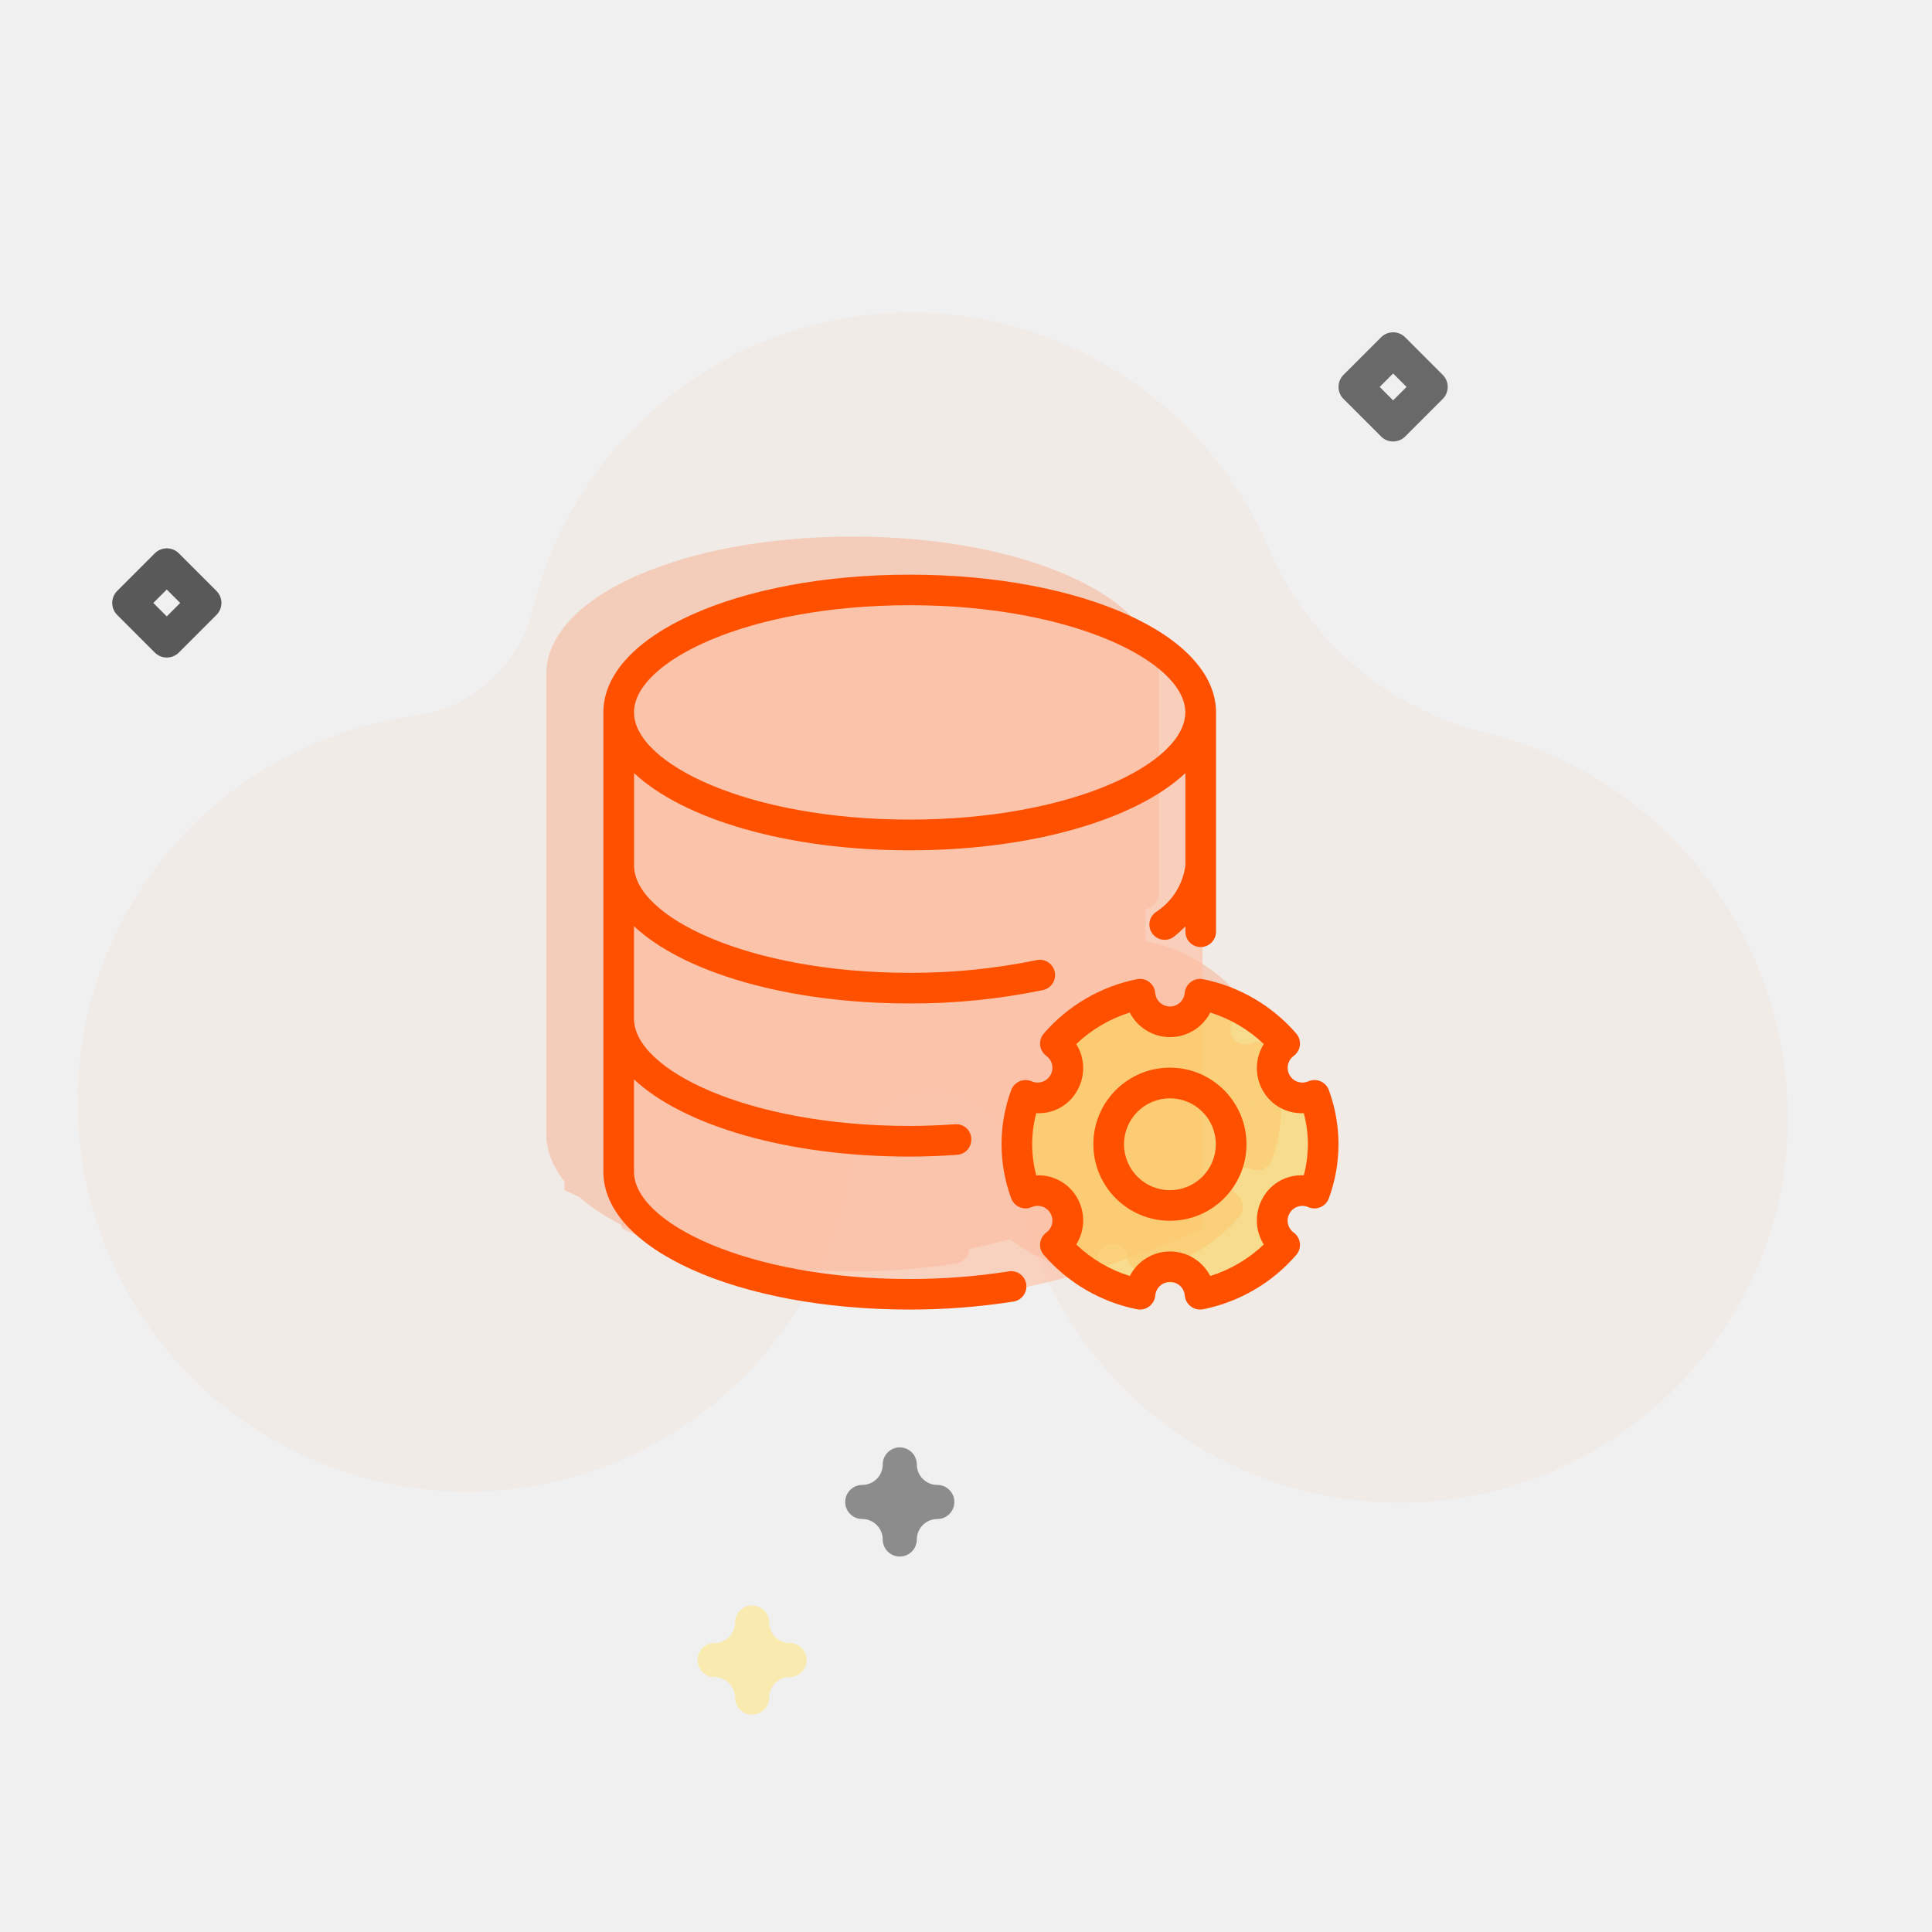
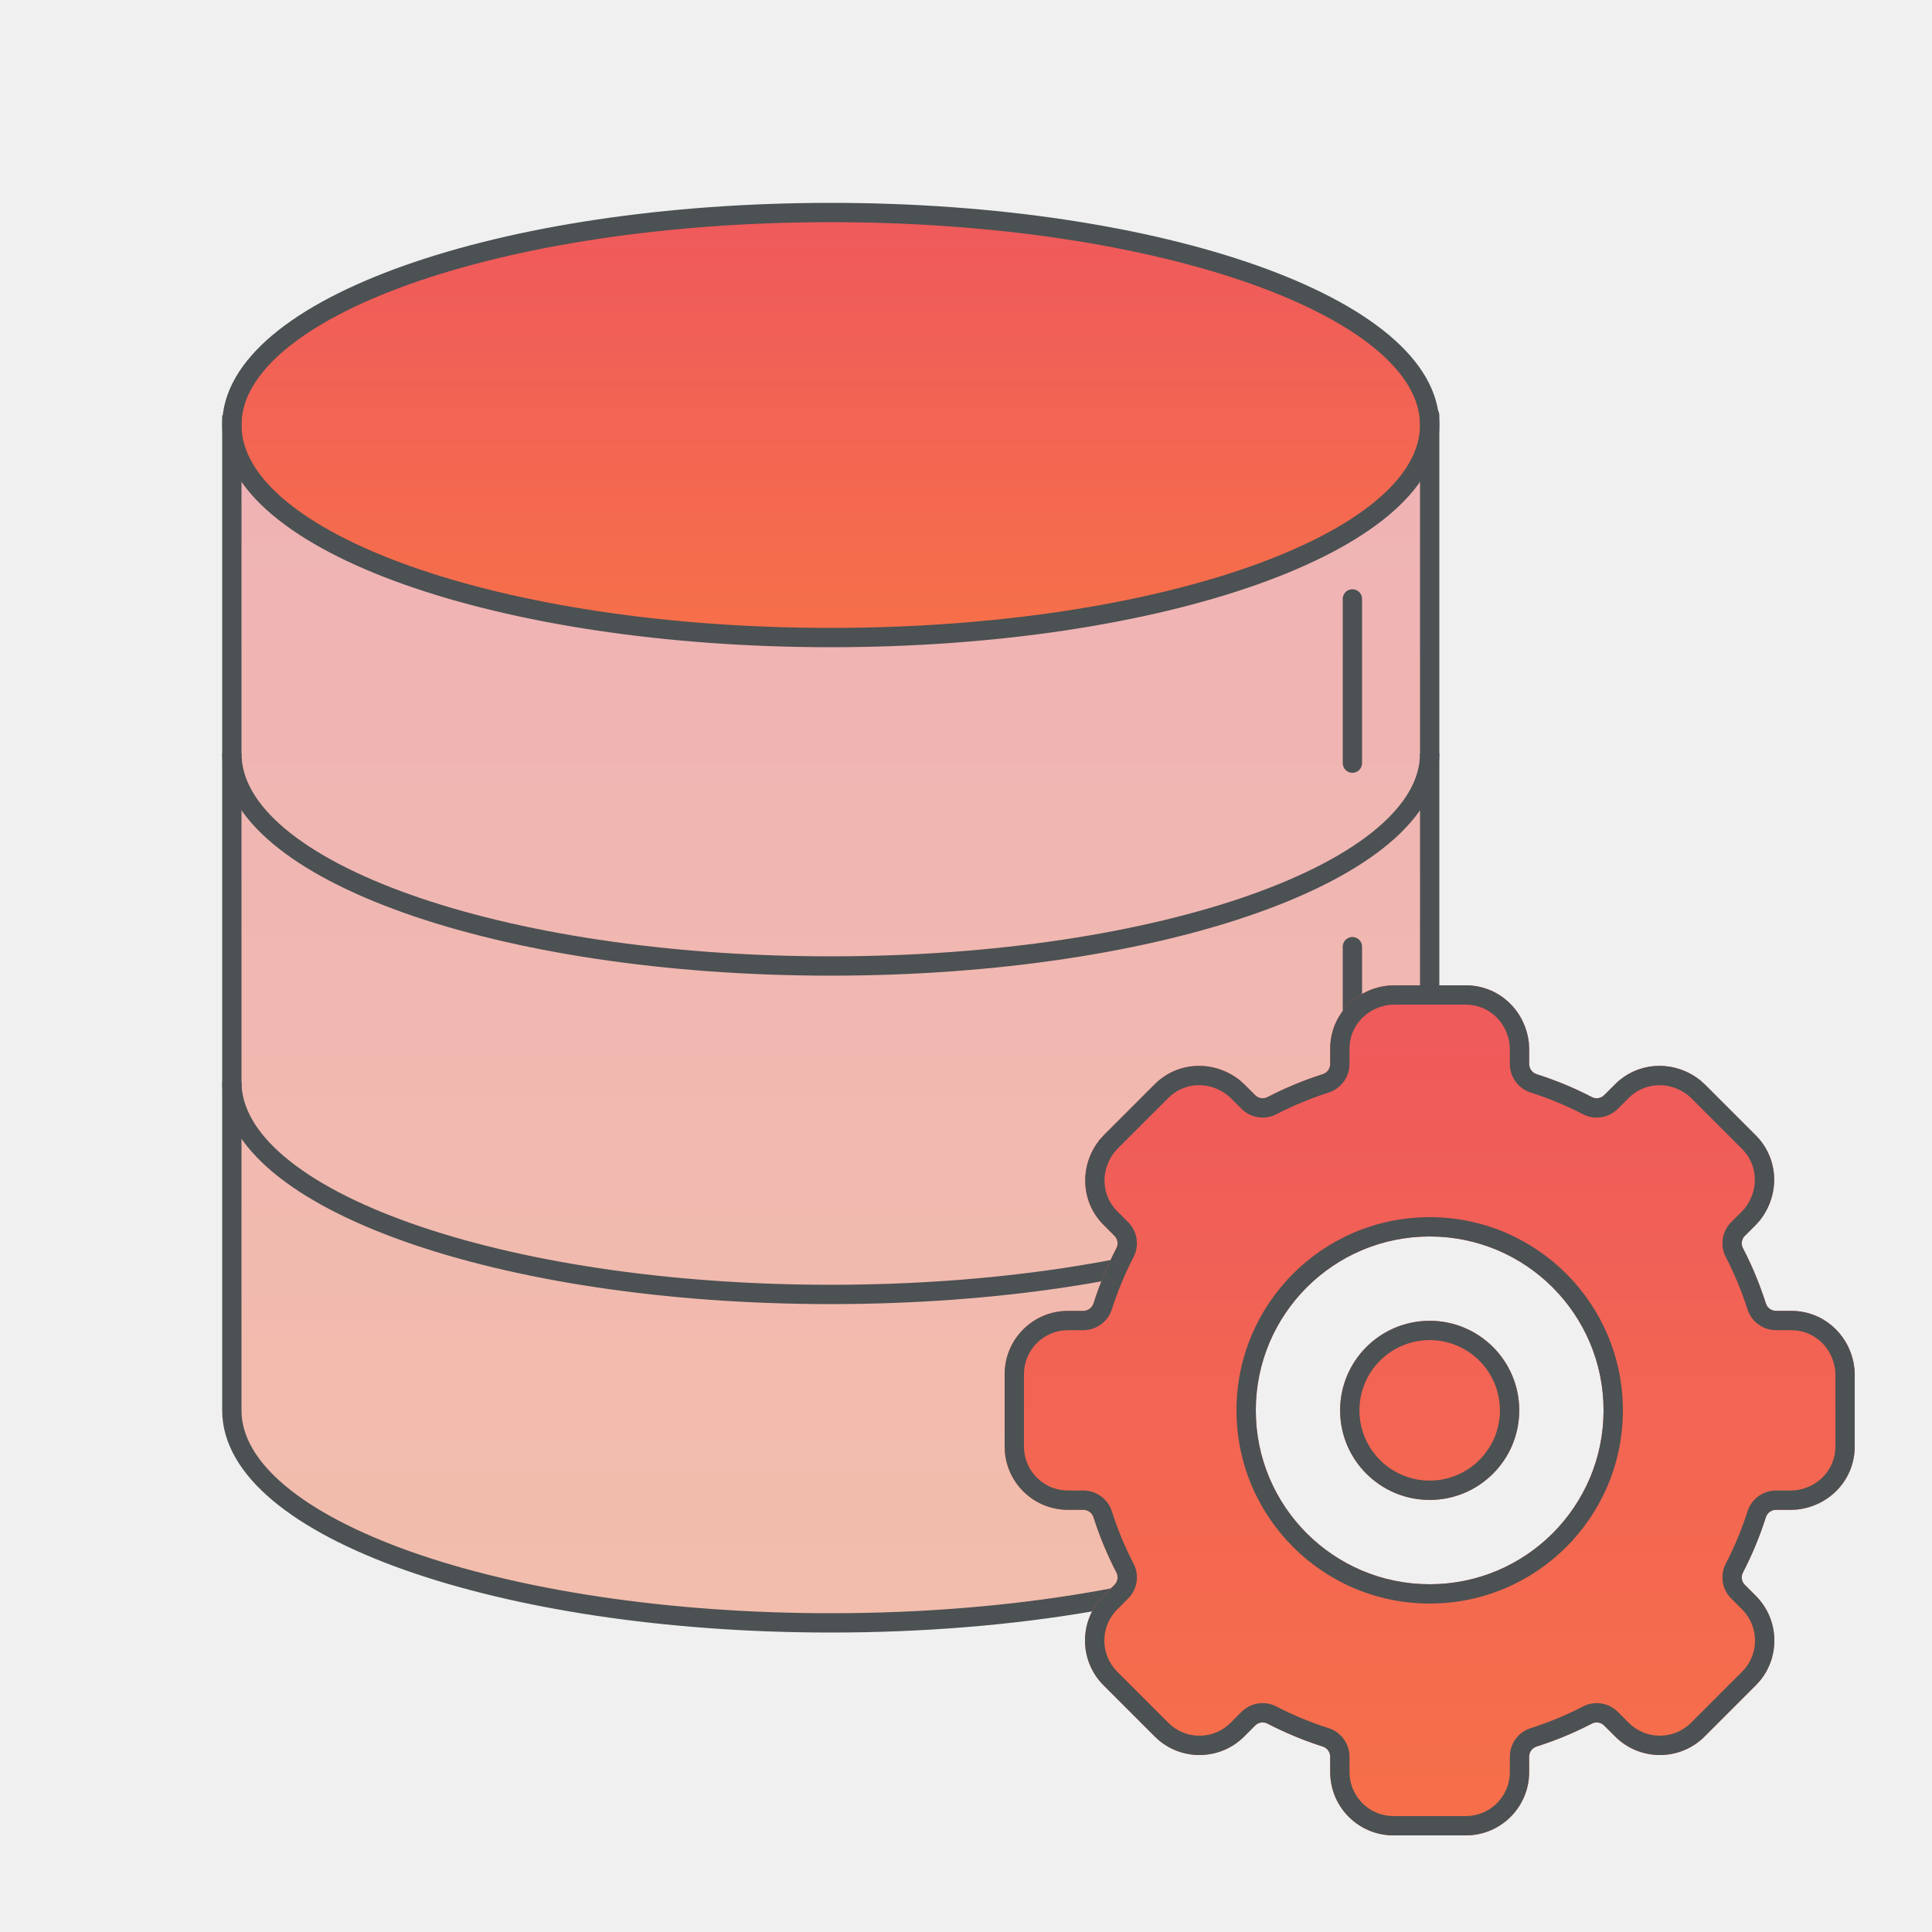
- <svg xmlns="http://www.w3.org/2000/svg" id="jdbc-illustration" class="icon" width="100" height="100" viewBox="0 0 92.578 77.443">
-   <g transform="translate(-4357.824 2535.707)">
-     <path class="path fill primary" d="M79.979,24.705a18.63,18.63,0,0,1-11.05,11.42,6.765,6.765,0,0,0-4.363,6.238q0,.088,0,.182A18.668,18.668,0,0,1,30.875,53.191a15.234,15.234,0,0,0-12.192-6.319q-.213,0-.427,0A19.021,19.021,0,0,1,0,28.455a18.674,18.674,0,0,1,36.209-6.668,3.821,3.821,0,0,0,4.632,2.336l.072-.02A3.811,3.811,0,0,0,43.69,20.13a18.673,18.673,0,1,1,36.286,4.579Z" transform="translate(4436.728 -2458.264) rotate(-167)" fill="#ffbd9f" opacity="0.1" />
-     <path class="path fill tertiary" d="M305.934,39.991a.816.816,0,0,1-.577-.239l-1.8-1.8a.816.816,0,0,1,0-1.154l1.8-1.8a.816.816,0,0,1,1.154,0l1.8,1.8a.816.816,0,0,1,0,1.155l-1.8,1.8a.817.817,0,0,1-.577.238Zm-.644-2.615.644.644.644-.644-.644-.644Z" transform="translate(4118.646 -2562.11)" fill="#696969" />
-     <path class="path fill secondary" d="M368.647,409.675a.816.816,0,0,1-.577-.239l-1.8-1.8a.816.816,0,0,1,0-1.154l1.8-1.8a.816.816,0,0,1,1.154,0l1.8,1.8a.816.816,0,0,1,0,1.155l-1.8,1.8a.817.817,0,0,1-.577.238ZM368,407.06l.644.644.644-.644-.644-.644Z" transform="translate(3997.171 -2921.442)" fill="#595959" />
-     <path class="path fill primary" d="M93.28,450.434a.816.816,0,0,1-.816-.816.984.984,0,0,0-.983-.982.816.816,0,1,1,0-1.633.984.984,0,0,0,.983-.982.816.816,0,1,1,1.633,0,.984.984,0,0,0,.982.982.816.816,0,0,1,0,1.633.984.984,0,0,0-.982.982.816.816,0,0,1-.817.816Z" transform="translate(4300.583 -2911.547)" fill="#ffe783" opacity="0.6" />
-     <path class="path fill tertiary" d="M136.613,404.036a.816.816,0,0,1-.816-.816.984.984,0,0,0-.982-.982.816.816,0,1,1,0-1.633.984.984,0,0,0,.982-.982.816.816,0,0,1,1.633,0,.984.984,0,0,0,.983.982.816.816,0,1,1,0,1.633.984.984,0,0,0-.983.982.816.816,0,0,1-.817.816Z" transform="translate(4264.326 -2872.724)" fill="#494949" opacity="0.6" />
-     <g transform="translate(4384 -2517.567)" opacity="0.2">
-       <path class="path fill primary" d="M0-1.086S-.394-8.521,13.951-8.362,27.844-1.086,27.844-1.086V22.407s-6.931,3.415-13.892,3.415S0,22.407,0,22.407Z" transform="translate(0.87 8.917)" fill="#ff5000" />
-       <ellipse class="path fill primary" cx="6.613" cy="6.613" rx="6.613" ry="6.613" transform="translate(20.535 20.708)" fill="#ff5000" />
-       <g transform="translate(0 0)">
-         <g transform="translate(0 0)">
-           <g>
-             <path class="path fill primary" d="M345,343.465a3.669,3.669,0,1,0,3.669,3.669A3.673,3.673,0,0,0,345,343.465Zm0,5.871a2.2,2.2,0,1,1,2.2-2.2A2.2,2.2,0,0,1,345,349.336Z" transform="translate(-317.852 -319.838)" fill="#ff5000" />
-             <path class="path fill primary" d="M19.405,33.412a30.625,30.625,0,0,1-4.729.362c-7.784,0-13.209-2.708-13.209-5.137V24.208c2.353,2.2,7.316,3.7,13.209,3.7.775,0,1.529-.032,2.272-.084a.732.732,0,0,0,.682-.781.719.719,0,0,0-.782-.684c-.709.048-1.431.081-2.172.081-7.784,0-13.209-2.708-13.209-5.137V16.87c2.353,2.2,7.316,3.7,13.209,3.7a30.907,30.907,0,0,0,6.383-.64.734.734,0,1,0-.3-1.437,29.5,29.5,0,0,1-6.079.609c-7.784,0-13.209-2.708-13.209-5.137V9.532c2.353,2.2,7.316,3.7,13.209,3.7s10.856-1.491,13.209-3.7v4.429a3.14,3.14,0,0,1-1.437,2.245.733.733,0,0,0,.446,1.316.727.727,0,0,0,.445-.151,6.637,6.637,0,0,0,.546-.493v.255a.734.734,0,1,0,1.468,0V6.623c0-3.7-6.447-6.6-14.676-6.6S0,2.92,0,6.623V28.638c0,3.7,6.447,6.6,14.676,6.6a32.067,32.067,0,0,0,4.955-.38.734.734,0,1,0-.226-1.45ZM14.676,1.487c7.784,0,13.209,2.708,13.209,5.137S22.461,11.76,14.676,11.76,1.468,9.052,1.468,6.623,6.892,1.487,14.676,1.487Z" transform="translate(0 -0.019)" fill="#ff5000" />
-             <path class="path fill primary" d="M293.022,286.895a.734.734,0,0,0-.982-.44.707.707,0,0,1-.7-1.221.734.734,0,0,0,.11-1.071,8,8,0,0,0-4.46-2.6.724.724,0,0,0-.58.129.735.735,0,0,0-.3.517.709.709,0,0,1-1.415,0,.74.74,0,0,0-.295-.517.726.726,0,0,0-.58-.129,7.984,7.984,0,0,0-4.46,2.6.734.734,0,0,0,.11,1.071.707.707,0,0,1-.7,1.221.734.734,0,0,0-.982.44,7.5,7.5,0,0,0,0,5.153.734.734,0,0,0,.395.434.724.724,0,0,0,.587.006.707.707,0,0,1,.7,1.221.734.734,0,0,0-.11,1.071,7.976,7.976,0,0,0,4.46,2.6.727.727,0,0,0,.578-.129.735.735,0,0,0,.3-.517.709.709,0,0,1,1.415,0,.736.736,0,0,0,.731.66.837.837,0,0,0,.145-.013,7.967,7.967,0,0,0,4.46-2.6.734.734,0,0,0-.11-1.071.707.707,0,0,1,.7-1.221.734.734,0,0,0,.982-.44,7.5,7.5,0,0,0,0-5.154Zm-1.209,4.07a2.1,2.1,0,0,0-1.961,1.077,2.177,2.177,0,0,0,.045,2.234,6.513,6.513,0,0,1-2.565,1.51,2.168,2.168,0,0,0-3.855,0,6.5,6.5,0,0,1-2.565-1.51,2.174,2.174,0,0,0,.044-2.234,2.12,2.12,0,0,0-1.961-1.077,5.794,5.794,0,0,1,0-2.982,2.106,2.106,0,0,0,1.961-1.077,2.174,2.174,0,0,0-.044-2.234,6.525,6.525,0,0,1,2.564-1.51,2.168,2.168,0,0,0,3.857,0,6.526,6.526,0,0,1,2.564,1.51,2.18,2.18,0,0,0-.044,2.234,2.128,2.128,0,0,0,1.961,1.077,5.8,5.8,0,0,1,0,2.984Z" transform="translate(-258.252 -262.175)" fill="#ff5000" />
-           </g>
-         </g>
-       </g>
-     </g>
-     <g transform="translate(4386.737 -2515.742)">
-       <path class="path fill primary" d="M0-1.086S-.394-8.521,13.951-8.362,27.844-1.086,27.844-1.086V22.407s-6.931,3.415-13.892,3.415S0,22.407,0,22.407Z" transform="translate(0.87 8.917)" fill="#ffbd9f" opacity="0.6" />
-       <ellipse class="path fill primary" cx="6.613" cy="6.613" rx="6.613" ry="6.613" transform="translate(20.535 20.708)" fill="#fdd250" opacity="0.6" />
-       <g transform="translate(0 0)">
-         <g transform="translate(0 0)">
-           <g>
-             <path class="path fill primary" d="M345,343.465a3.669,3.669,0,1,0,3.669,3.669A3.673,3.673,0,0,0,345,343.465Zm0,5.871a2.2,2.2,0,1,1,2.2-2.2A2.2,2.2,0,0,1,345,349.336Z" transform="translate(-317.852 -319.838)" fill="#ff5000" />
-             <path class="path fill primary" d="M19.405,33.412a30.625,30.625,0,0,1-4.729.362c-7.784,0-13.209-2.708-13.209-5.137V24.208c2.353,2.2,7.316,3.7,13.209,3.7.775,0,1.529-.032,2.272-.084a.732.732,0,0,0,.682-.781.719.719,0,0,0-.782-.684c-.709.048-1.431.081-2.172.081-7.784,0-13.209-2.708-13.209-5.137V16.87c2.353,2.2,7.316,3.7,13.209,3.7a30.907,30.907,0,0,0,6.383-.64.734.734,0,1,0-.3-1.437,29.5,29.5,0,0,1-6.079.609c-7.784,0-13.209-2.708-13.209-5.137V9.532c2.353,2.2,7.316,3.7,13.209,3.7s10.856-1.491,13.209-3.7v4.429a3.14,3.14,0,0,1-1.437,2.245.733.733,0,0,0,.446,1.316.727.727,0,0,0,.445-.151,6.637,6.637,0,0,0,.546-.493v.255a.734.734,0,1,0,1.468,0V6.623c0-3.7-6.447-6.6-14.676-6.6S0,2.92,0,6.623V28.638c0,3.7,6.447,6.6,14.676,6.6a32.067,32.067,0,0,0,4.955-.38.734.734,0,1,0-.226-1.45ZM14.676,1.487c7.784,0,13.209,2.708,13.209,5.137S22.461,11.76,14.676,11.76,1.468,9.052,1.468,6.623,6.892,1.487,14.676,1.487Z" transform="translate(0 -0.019)" fill="#ff5000" />
-             <path class="path fill primary" d="M293.022,286.895a.734.734,0,0,0-.982-.44.707.707,0,0,1-.7-1.221.734.734,0,0,0,.11-1.071,8,8,0,0,0-4.46-2.6.724.724,0,0,0-.58.129.735.735,0,0,0-.3.517.709.709,0,0,1-1.415,0,.74.74,0,0,0-.295-.517.726.726,0,0,0-.58-.129,7.984,7.984,0,0,0-4.46,2.6.734.734,0,0,0,.11,1.071.707.707,0,0,1-.7,1.221.734.734,0,0,0-.982.44,7.5,7.5,0,0,0,0,5.153.734.734,0,0,0,.395.434.724.724,0,0,0,.587.006.707.707,0,0,1,.7,1.221.734.734,0,0,0-.11,1.071,7.976,7.976,0,0,0,4.46,2.6.727.727,0,0,0,.578-.129.735.735,0,0,0,.3-.517.709.709,0,0,1,1.415,0,.736.736,0,0,0,.731.66.837.837,0,0,0,.145-.013,7.967,7.967,0,0,0,4.46-2.6.734.734,0,0,0-.11-1.071.707.707,0,0,1,.7-1.221.734.734,0,0,0,.982-.44,7.5,7.5,0,0,0,0-5.154Zm-1.209,4.07a2.1,2.1,0,0,0-1.961,1.077,2.177,2.177,0,0,0,.045,2.234,6.513,6.513,0,0,1-2.565,1.51,2.168,2.168,0,0,0-3.855,0,6.5,6.5,0,0,1-2.565-1.51,2.174,2.174,0,0,0,.044-2.234,2.12,2.12,0,0,0-1.961-1.077,5.794,5.794,0,0,1,0-2.982,2.106,2.106,0,0,0,1.961-1.077,2.174,2.174,0,0,0-.044-2.234,6.525,6.525,0,0,1,2.564-1.51,2.168,2.168,0,0,0,3.857,0,6.526,6.526,0,0,1,2.564,1.51,2.18,2.18,0,0,0-.044,2.234,2.128,2.128,0,0,0,1.961,1.077,5.8,5.8,0,0,1,0,2.984Z" transform="translate(-258.252 -262.175)" fill="#ff5000" />
-           </g>
-         </g>
-       </g>
-     </g>
-   </g>
+ <svg xmlns="http://www.w3.org/2000/svg" id="jdbc-illustration" width="100" height="100" viewBox="0 0 100 100" fill="none">
+   <path d="M12 72.959C12 77.952 25.879 84 43 84C52.963 84 61.829 82.183 67.5 79.757L67 79L66 77.5L64.5 73.315L63.5 68.384L68 62.219L73.334 60.986L74 49.48V24C74 25.233 67.5 32.219 41.5 32.219C15 32.219 12 24 12 24V72.959Z" fill="url(#paint0_linear_1756_115)" fill-opacity="0.4" />
+   <ellipse cx="43" cy="22" rx="31" ry="11" fill="url(#paint1_linear_1756_115)" stroke="#4C5153" />
+   <path d="M12 21.5V73" stroke="#4C5153" />
+   <path d="M74 21.5V60.5" stroke="#4C5153" stroke-linecap="round" />
+   <path d="M70 31V39.5" stroke="#4C5153" stroke-linecap="round" />
+   <path d="M70 49V57.5" stroke="#4C5153" stroke-linecap="round" />
+   <path d="M74 39C74 45.075 60.121 50 43 50C25.879 50 12 45.075 12 39" stroke="#4C5153" />
+   <path d="M74 56C74 62.075 60.121 67 43 67C25.879 67 12 62.075 12 56" stroke="#4C5153" />
+   <path d="M12 73C12 79.075 25.879 84 43 84C52.627 84 61.228 82.443 66.914 80" stroke="#4C5153" />
+   <mask id="path-10-inside-1_1756_115" fill="white">
+     <path fill-rule="evenodd" clip-rule="evenodd" d="M79.149 54.276V55.069C79.149 55.315 79.311 55.533 79.547 55.603C80.526 55.915 81.475 56.309 82.385 56.78C82.597 56.895 82.859 56.858 83.03 56.687L83.599 56.12C84.701 55.017 86.411 54.855 87.747 55.728L87.993 55.904L88.232 56.12L90.88 58.768C92.052 59.939 92.161 61.796 91.096 63.161L90.881 63.401L90.313 63.967C90.141 64.138 90.103 64.402 90.22 64.615C90.691 65.525 91.085 66.474 91.397 67.453C91.466 67.688 91.682 67.85 91.927 67.85L92.723 67.851C94.298 67.851 95.631 68.967 95.941 70.545L95.985 70.828L96 71.128V74.872C96 76.54 94.749 77.936 93.023 78.134L92.723 78.149L91.929 78.148C91.683 78.147 91.466 78.309 91.397 78.546C91.085 79.525 90.691 80.474 90.22 81.384C90.104 81.595 90.141 81.857 90.311 82.028L90.88 82.599C92.085 83.803 92.156 85.712 91.093 86.999L90.88 87.232L88.232 89.88C86.953 91.16 84.878 91.16 83.599 89.881L83.028 89.311C82.857 89.141 82.595 89.104 82.384 89.22C81.474 89.691 80.525 90.085 79.546 90.397C79.309 90.466 79.147 90.683 79.148 90.929L79.149 91.723C79.149 93.442 77.825 94.853 76.141 94.989L75.872 95H72.128C70.318 95 68.851 93.533 68.851 91.725L68.85 90.927C68.85 90.682 68.688 90.466 68.453 90.397C67.474 90.085 66.525 89.691 65.615 89.22C65.402 89.103 65.138 89.141 64.967 89.313L64.401 89.88C63.197 91.085 61.288 91.156 60.001 90.093L59.768 89.88L57.12 87.232C55.84 85.953 55.84 83.878 57.119 82.599L57.688 82.027C57.858 81.857 57.895 81.595 57.78 81.384C57.309 80.474 56.915 79.525 56.603 78.546C56.532 78.309 56.315 78.147 56.068 78.148L55.277 78.149C53.557 78.149 52.148 76.825 52.011 75.141L52 74.872V71.128C52 69.318 53.467 67.851 55.276 67.851L56.071 67.85C56.316 67.85 56.533 67.688 56.603 67.453C56.915 66.474 57.309 65.525 57.78 64.615C57.896 64.402 57.857 64.139 57.686 63.968L57.12 63.401C56.017 62.299 55.855 60.589 56.728 59.253L56.904 59.008L57.12 58.768L59.768 56.12C60.939 54.948 62.796 54.839 64.162 55.904L64.401 56.119L64.97 56.687C65.141 56.858 65.404 56.895 65.616 56.78C66.526 56.309 67.475 55.915 68.454 55.603C68.69 55.532 68.851 55.316 68.851 55.07V54.277C68.851 52.702 69.967 51.369 71.545 51.059L71.828 51.015L72.128 51H75.872C77.54 51 78.936 52.252 79.134 53.977L79.149 54.276ZM83 73C83 77.971 78.971 82 74 82C69.029 82 65 77.971 65 73C65 68.029 69.029 64 74 64C78.971 64 83 68.029 83 73ZM78.636 73C78.636 75.561 76.561 77.636 74 77.636C71.439 77.636 69.364 75.561 69.364 73C69.364 70.439 71.439 68.364 74 68.364C76.561 68.364 78.636 70.439 78.636 73Z" />
+   </mask>
+   <path fill-rule="evenodd" clip-rule="evenodd" d="M79.149 54.276V55.069C79.149 55.315 79.311 55.533 79.547 55.603C80.526 55.915 81.475 56.309 82.385 56.78C82.597 56.895 82.859 56.858 83.03 56.687L83.599 56.12C84.701 55.017 86.411 54.855 87.747 55.728L87.993 55.904L88.232 56.12L90.88 58.768C92.052 59.939 92.161 61.796 91.096 63.161L90.881 63.401L90.313 63.967C90.141 64.138 90.103 64.402 90.22 64.615C90.691 65.525 91.085 66.474 91.397 67.453C91.466 67.688 91.682 67.85 91.927 67.85L92.723 67.851C94.298 67.851 95.631 68.967 95.941 70.545L95.985 70.828L96 71.128V74.872C96 76.54 94.749 77.936 93.023 78.134L92.723 78.149L91.929 78.148C91.683 78.147 91.466 78.309 91.397 78.546C91.085 79.525 90.691 80.474 90.22 81.384C90.104 81.595 90.141 81.857 90.311 82.028L90.88 82.599C92.085 83.803 92.156 85.712 91.093 86.999L90.88 87.232L88.232 89.88C86.953 91.16 84.878 91.16 83.599 89.881L83.028 89.311C82.857 89.141 82.595 89.104 82.384 89.22C81.474 89.691 80.525 90.085 79.546 90.397C79.309 90.466 79.147 90.683 79.148 90.929L79.149 91.723C79.149 93.442 77.825 94.853 76.141 94.989L75.872 95H72.128C70.318 95 68.851 93.533 68.851 91.725L68.85 90.927C68.85 90.682 68.688 90.466 68.453 90.397C67.474 90.085 66.525 89.691 65.615 89.22C65.402 89.103 65.138 89.141 64.967 89.313L64.401 89.88C63.197 91.085 61.288 91.156 60.001 90.093L59.768 89.88L57.12 87.232C55.84 85.953 55.84 83.878 57.119 82.599L57.688 82.027C57.858 81.857 57.895 81.595 57.78 81.384C57.309 80.474 56.915 79.525 56.603 78.546C56.532 78.309 56.315 78.147 56.068 78.148L55.277 78.149C53.557 78.149 52.148 76.825 52.011 75.141L52 74.872V71.128C52 69.318 53.467 67.851 55.276 67.851L56.071 67.85C56.316 67.85 56.533 67.688 56.603 67.453C56.915 66.474 57.309 65.525 57.78 64.615C57.896 64.402 57.857 64.139 57.686 63.968L57.12 63.401C56.017 62.299 55.855 60.589 56.728 59.253L56.904 59.008L57.12 58.768L59.768 56.12C60.939 54.948 62.796 54.839 64.162 55.904L64.401 56.119L64.97 56.687C65.141 56.858 65.404 56.895 65.616 56.78C66.526 56.309 67.475 55.915 68.454 55.603C68.69 55.532 68.851 55.316 68.851 55.07V54.277C68.851 52.702 69.967 51.369 71.545 51.059L71.828 51.015L72.128 51H75.872C77.54 51 78.936 52.252 79.134 53.977L79.149 54.276ZM83 73C83 77.971 78.971 82 74 82C69.029 82 65 77.971 65 73C65 68.029 69.029 64 74 64C78.971 64 83 68.029 83 73ZM78.636 73C78.636 75.561 76.561 77.636 74 77.636C71.439 77.636 69.364 75.561 69.364 73C69.364 70.439 71.439 68.364 74 68.364C76.561 68.364 78.636 70.439 78.636 73Z" fill="url(#paint2_linear_1756_115)" />
+   <path d="M79.149 54.276H80.149V54.251L80.148 54.226L79.149 54.276ZM83.599 56.12L84.305 56.828L84.306 56.827L83.599 56.12ZM87.747 55.728L88.328 54.915L88.311 54.903L88.294 54.891L87.747 55.728ZM87.993 55.904L88.661 55.16L88.619 55.123L88.574 55.091L87.993 55.904ZM88.232 56.12L88.939 55.413L88.921 55.394L88.901 55.376L88.232 56.12ZM90.88 58.768L90.173 59.475V59.475L90.88 58.768ZM91.096 63.161L91.84 63.83L91.863 63.804L91.884 63.777L91.096 63.161ZM90.881 63.401L91.587 64.109L91.606 64.09L91.625 64.069L90.881 63.401ZM92.723 67.851L92.722 68.851H92.723V67.851ZM95.941 70.545L96.929 70.392L96.926 70.372L96.922 70.353L95.941 70.545ZM95.985 70.828L96.984 70.779L96.981 70.727L96.973 70.675L95.985 70.828ZM96 71.128H97V71.103L96.999 71.078L96 71.128ZM93.023 78.134L93.072 79.133L93.105 79.131L93.137 79.127L93.023 78.134ZM92.723 78.149L92.722 79.149L92.748 79.149L92.773 79.148L92.723 78.149ZM90.88 82.599L90.172 83.305L90.173 83.306L90.88 82.599ZM91.093 86.999L91.833 87.671L91.849 87.654L91.864 87.635L91.093 86.999ZM90.88 87.232L91.587 87.939L91.604 87.923L91.62 87.905L90.88 87.232ZM83.599 89.881L84.306 89.174L84.305 89.173L83.599 89.881ZM79.149 91.723H80.149L80.149 91.722L79.149 91.723ZM76.141 94.989L76.181 95.988L76.202 95.987L76.222 95.986L76.141 94.989ZM75.872 95V96H75.892L75.913 95.999L75.872 95ZM68.851 91.725H69.851L69.851 91.723L68.851 91.725ZM64.401 89.88L65.109 90.587L65.109 90.587L64.401 89.88ZM60.001 90.093L59.329 90.833L59.346 90.849L59.365 90.864L60.001 90.093ZM59.768 89.88L59.06 90.587L59.077 90.604L59.095 90.62L59.768 89.88ZM57.12 87.232L56.413 87.939H56.413L57.12 87.232ZM57.119 82.599L57.826 83.306L57.828 83.305L57.119 82.599ZM55.277 78.149V79.149L55.278 79.149L55.277 78.149ZM52.011 75.141L51.012 75.181L51.013 75.202L51.014 75.222L52.011 75.141ZM52 74.872H51V74.892L51.001 74.913L52 74.872ZM55.276 67.851V68.851L55.277 68.851L55.276 67.851ZM57.12 63.401L56.413 64.109L56.413 64.109L57.12 63.401ZM56.728 59.253L55.915 58.672L55.903 58.689L55.891 58.706L56.728 59.253ZM56.904 59.008L56.16 58.339L56.123 58.381L56.091 58.426L56.904 59.008ZM57.12 58.768L56.413 58.06L56.394 58.08L56.376 58.099L57.12 58.768ZM59.768 56.12L59.06 55.413V55.413L59.768 56.12ZM64.162 55.904L64.83 55.16L64.804 55.137L64.777 55.116L64.162 55.904ZM64.401 56.119L65.107 55.411L65.089 55.393L65.069 55.375L64.401 56.119ZM71.545 51.059L71.392 50.071L71.372 50.074L71.353 50.078L71.545 51.059ZM71.828 51.015L71.779 50.016L71.727 50.019L71.675 50.027L71.828 51.015ZM72.128 51V50H72.103L72.078 50.001L72.128 51ZM79.134 53.977L80.133 53.927L80.131 53.895L80.127 53.863L79.134 53.977ZM64.97 56.687L65.676 55.979L64.97 56.687ZM65.616 56.78L65.156 55.892L65.147 55.897L65.138 55.902L65.616 56.78ZM57.78 64.615L56.901 64.139L56.897 64.147L56.892 64.155L57.78 64.615ZM57.686 63.968L58.393 63.26L57.686 63.968ZM56.071 67.85L56.072 68.85L56.071 67.85ZM56.603 67.453L55.65 67.149L55.648 67.157L55.645 67.166L56.603 67.453ZM56.603 78.546L55.644 78.83L55.647 78.84L55.65 78.849L56.603 78.546ZM56.068 78.148L56.067 77.148L56.068 78.148ZM68.454 55.603L68.168 54.644L68.16 54.647L68.151 54.65L68.454 55.603ZM83.03 56.687L83.736 57.395L83.03 56.687ZM57.78 81.384L56.892 81.844L56.897 81.854L56.903 81.864L57.78 81.384ZM68.85 90.927L67.85 90.929L68.85 90.927ZM68.453 90.397L68.149 91.35L68.159 91.353L68.17 91.356L68.453 90.397ZM90.313 63.967L91.019 64.675L90.313 63.967ZM90.22 64.615L91.108 64.155L91.103 64.145L91.097 64.136L90.22 64.615ZM83.028 89.311L83.734 88.603L83.028 89.311ZM82.384 89.22L82.844 90.108L82.856 90.102L82.868 90.095L82.384 89.22ZM79.547 55.603L79.851 54.65L79.842 54.648L79.833 54.645L79.547 55.603ZM91.929 78.148L91.931 77.148L91.929 78.148ZM91.397 78.546L92.35 78.849L92.354 78.838L92.357 78.826L91.397 78.546ZM90.311 82.028L89.603 82.734L90.311 82.028ZM91.927 67.85L91.929 66.85L91.927 67.85ZM65.615 89.22L65.136 90.097L65.145 90.103L65.155 90.108L65.615 89.22ZM64.967 89.313L64.259 88.607L64.967 89.313ZM80.149 55.069V54.276H78.149V55.069H80.149ZM82.845 55.892C81.885 55.395 80.884 54.979 79.851 54.65L79.244 56.556C80.168 56.851 81.065 57.223 81.925 57.668L82.845 55.892ZM82.892 55.412L82.323 55.98L83.736 57.395L84.305 56.828L82.892 55.412ZM88.294 54.891C86.575 53.768 84.34 53.964 82.891 55.413L84.306 56.827C85.063 56.07 86.247 55.943 87.2 56.566L88.294 54.891ZM88.574 55.091L88.328 54.915L87.165 56.542L87.411 56.718L88.574 55.091ZM88.901 55.376L88.661 55.16L87.324 56.648L87.564 56.864L88.901 55.376ZM91.587 58.06L88.939 55.413L87.525 56.827L90.173 59.475L91.587 58.06ZM91.884 63.777C93.249 62.026 93.128 59.601 91.587 58.06L90.173 59.475C90.976 60.277 91.073 61.565 90.307 62.547L91.884 63.777ZM91.625 64.069L91.84 63.83L90.352 62.493L90.137 62.733L91.625 64.069ZM91.019 64.675L91.587 64.109L90.174 62.693L89.607 63.259L91.019 64.675ZM92.35 67.149C92.021 66.116 91.605 65.115 91.108 64.155L89.332 65.075C89.777 65.935 90.149 66.832 90.444 67.756L92.35 67.149ZM92.725 66.851L91.929 66.85L91.926 68.85L92.722 68.851L92.725 66.851ZM96.922 70.353C96.523 68.32 94.791 66.851 92.723 66.851V68.851C93.805 68.851 94.739 69.614 94.96 70.738L96.922 70.353ZM96.973 70.675L96.929 70.392L94.953 70.699L94.997 70.982L96.973 70.675ZM96.999 71.078L96.984 70.779L94.986 70.878L95.001 71.177L96.999 71.078ZM97 74.872V71.128H95V74.872H97ZM93.137 79.127C95.352 78.873 97 77.064 97 74.872H95C95 76.016 94.146 76.999 92.909 77.141L93.137 79.127ZM92.773 79.148L93.072 79.133L92.973 77.135L92.674 77.15L92.773 79.148ZM91.928 79.148L92.722 79.149L92.725 77.149L91.931 77.148L91.928 79.148ZM91.108 81.844C91.605 80.884 92.021 79.883 92.35 78.849L90.445 78.242C90.15 79.168 89.777 80.064 89.332 80.924L91.108 81.844ZM91.588 81.892L91.018 81.321L89.603 82.734L90.172 83.305L91.588 81.892ZM91.864 87.635C93.252 85.954 93.16 83.464 91.587 81.891L90.173 83.306C91.01 84.142 91.059 85.469 90.322 86.362L91.864 87.635ZM91.62 87.905L91.833 87.671L90.353 86.326L90.14 86.56L91.62 87.905ZM88.939 90.587L91.587 87.939L90.173 86.525L87.525 89.173L88.939 90.587ZM82.892 90.588C84.562 92.258 87.269 92.257 88.939 90.587L87.525 89.173C86.636 90.062 85.195 90.062 84.306 89.174L82.892 90.588ZM82.321 90.018L82.893 90.588L84.305 89.173L83.734 88.603L82.321 90.018ZM79.849 91.35C80.883 91.021 81.884 90.605 82.844 90.108L81.924 88.332C81.064 88.777 80.168 89.15 79.242 89.445L79.849 91.35ZM80.149 91.722L80.148 90.928L78.148 90.931L78.149 91.725L80.149 91.722ZM76.222 95.986C78.421 95.807 80.149 93.968 80.149 91.723H78.149C78.149 92.917 77.229 93.897 76.06 93.992L76.222 95.986ZM75.913 95.999L76.181 95.988L76.101 93.99L75.832 94.001L75.913 95.999ZM72.128 96H75.872V94H72.128V96ZM67.851 91.725C67.851 94.085 69.766 96 72.128 96V94C70.87 94 69.851 92.981 69.851 91.725H67.851ZM67.85 90.929L67.851 91.726L69.851 91.723L69.85 90.926L67.85 90.929ZM65.155 90.108C66.115 90.605 67.116 91.021 68.149 91.35L68.756 89.444C67.832 89.149 66.935 88.777 66.075 88.332L65.155 90.108ZM65.109 90.587L65.675 90.019L64.259 88.607L63.694 89.174L65.109 90.587ZM59.365 90.864C61.045 92.252 63.536 92.16 65.109 90.587L63.694 89.173C62.858 90.01 61.532 90.059 60.638 89.322L59.365 90.864ZM59.095 90.62L59.329 90.833L60.674 89.353L60.44 89.14L59.095 90.62ZM56.413 87.939L59.06 90.587L60.475 89.173L57.827 86.525L56.413 87.939ZM56.412 81.892C54.742 83.562 54.743 86.269 56.413 87.939L57.827 86.525C56.938 85.636 56.938 84.195 57.826 83.306L56.412 81.892ZM56.98 81.322L56.411 81.893L57.828 83.305L58.397 82.733L56.98 81.322ZM55.65 78.849C55.979 79.883 56.395 80.884 56.892 81.844L58.668 80.924C58.223 80.064 57.85 79.168 57.556 78.242L55.65 78.849ZM55.278 79.149L56.07 79.148L56.067 77.148L55.275 77.149L55.278 79.149ZM51.014 75.222C51.193 77.421 53.032 79.149 55.277 79.149V77.149C54.083 77.149 53.102 76.229 53.008 75.06L51.014 75.222ZM51.001 74.913L51.012 75.181L53.01 75.101L52.999 74.832L51.001 74.913ZM51 71.128V74.872H53V71.128H51ZM55.276 66.851C52.914 66.851 51 68.766 51 71.128H53C53 69.87 54.02 68.851 55.276 68.851V66.851ZM56.069 66.85L55.274 66.851L55.277 68.851L56.072 68.85L56.069 66.85ZM56.892 64.155C56.395 65.115 55.979 66.116 55.65 67.149L57.556 67.756C57.851 66.832 58.223 65.935 58.668 65.075L56.892 64.155ZM56.413 64.109L56.979 64.675L58.393 63.26L57.827 62.694L56.413 64.109ZM55.891 58.706C54.768 60.425 54.964 62.66 56.413 64.109L57.827 62.694C57.07 61.937 56.943 60.753 57.566 59.8L55.891 58.706ZM56.091 58.426L55.915 58.672L57.542 59.835L57.718 59.589L56.091 58.426ZM56.376 58.099L56.16 58.339L57.648 59.676L57.864 59.436L56.376 58.099ZM59.06 55.413L56.413 58.06L57.827 59.475L60.475 56.827L59.06 55.413ZM64.777 55.116C63.026 53.751 60.601 53.872 59.06 55.413L60.475 56.827C61.277 56.024 62.565 55.927 63.547 56.693L64.777 55.116ZM65.069 55.375L64.83 55.16L63.493 56.648L63.733 56.863L65.069 55.375ZM65.676 55.979L65.107 55.411L63.695 56.827L64.263 57.395L65.676 55.979ZM68.151 54.65C67.118 54.979 66.116 55.395 65.156 55.892L66.076 57.668C66.936 57.223 67.832 56.85 68.758 56.556L68.151 54.65ZM67.851 54.277V55.07H69.851V54.277H67.851ZM71.353 50.078C69.32 50.477 67.851 52.209 67.851 54.277H69.851C69.851 53.195 70.614 52.261 71.738 52.04L71.353 50.078ZM71.675 50.027L71.392 50.071L71.699 52.047L71.982 52.003L71.675 50.027ZM72.078 50.001L71.779 50.016L71.878 52.014L72.177 51.999L72.078 50.001ZM75.872 50H72.128V52H75.872V50ZM80.127 53.863C79.873 51.648 78.064 50 75.872 50V52C77.016 52 77.999 52.854 78.141 54.091L80.127 53.863ZM80.148 54.226L80.133 53.927L78.135 54.027L78.15 54.325L80.148 54.226ZM74 83C79.523 83 84 78.523 84 73H82C82 77.418 78.418 81 74 81V83ZM64 73C64 78.523 68.477 83 74 83V81C69.582 81 66 77.418 66 73H64ZM74 63C68.477 63 64 67.477 64 73H66C66 68.582 69.582 65 74 65V63ZM84 73C84 67.477 79.523 63 74 63V65C78.418 65 82 68.582 82 73H84ZM74 78.636C77.113 78.636 79.636 76.113 79.636 73H77.636C77.636 75.008 76.008 76.636 74 76.636V78.636ZM68.364 73C68.364 76.113 70.887 78.636 74 78.636V76.636C71.992 76.636 70.364 75.008 70.364 73H68.364ZM74 67.364C70.887 67.364 68.364 69.887 68.364 73H70.364C70.364 70.992 71.992 69.364 74 69.364V67.364ZM79.636 73C79.636 69.887 77.113 67.364 74 67.364V69.364C76.008 69.364 77.636 70.992 77.636 73H79.636ZM64.263 57.395C64.748 57.878 65.493 57.986 66.094 57.658L65.138 55.902C65.315 55.805 65.534 55.837 65.676 55.979L64.263 57.395ZM58.66 65.091C58.986 64.489 58.877 63.744 58.393 63.26L56.979 64.675C56.837 64.533 56.806 64.315 56.901 64.139L58.66 65.091ZM56.072 68.85C56.759 68.849 57.364 68.398 57.561 67.74L55.645 67.166C55.701 66.978 55.873 66.85 56.069 66.85L56.072 68.85ZM57.561 78.261C57.365 77.6 56.757 77.147 56.067 77.148L56.07 79.148C55.873 79.148 55.7 79.019 55.644 78.83L57.561 78.261ZM68.74 56.561C69.399 56.364 69.851 55.758 69.851 55.07H67.851C67.851 54.874 67.98 54.701 68.168 54.644L68.74 56.561ZM81.907 57.659C82.508 57.986 83.252 57.878 83.736 57.395L82.323 55.98C82.466 55.837 82.686 55.806 82.863 55.902L81.907 57.659ZM58.397 82.733C58.88 82.249 58.986 81.504 58.657 80.904L56.903 81.864C56.805 81.686 56.837 81.466 56.98 81.322L58.397 82.733ZM69.85 90.926C69.849 90.238 69.396 89.632 68.736 89.438L68.17 91.356C67.98 91.3 67.85 91.126 67.85 90.929L69.85 90.926ZM89.607 63.259C89.121 63.744 89.013 64.492 89.342 65.095L91.097 64.136C91.194 64.313 91.162 64.532 91.019 64.675L89.607 63.259ZM79.265 89.438C78.602 89.631 78.147 90.24 78.148 90.931L80.148 90.928C80.148 91.126 80.017 91.301 79.826 91.357L79.265 89.438ZM83.734 88.603C83.249 88.118 82.501 88.013 81.901 88.345L82.868 90.095C82.689 90.194 82.466 90.163 82.321 90.018L83.734 88.603ZM78.149 55.069C78.149 55.757 78.601 56.364 79.261 56.561L79.833 54.645C80.021 54.701 80.149 54.873 80.149 55.069H78.149ZM91.931 77.148C91.24 77.147 90.631 77.602 90.438 78.265L92.357 78.826C92.301 79.017 92.126 79.148 91.928 79.148L91.931 77.148ZM89.345 80.901C89.013 81.501 89.118 82.249 89.603 82.734L91.018 81.321C91.163 81.466 91.194 81.689 91.095 81.868L89.345 80.901ZM90.438 67.736C90.632 68.396 91.238 68.849 91.926 68.85L91.929 66.85C92.126 66.85 92.3 66.98 92.356 67.17L90.438 67.736ZM66.095 88.342C65.492 88.013 64.744 88.121 64.259 88.607L65.675 90.019C65.532 90.162 65.313 90.194 65.136 90.097L66.095 88.342Z" fill="#4C5153" mask="url(#path-10-inside-1_1756_115)" />
+   <defs>
+     <linearGradient id="paint0_linear_1756_115" x1="43" y1="24" x2="43" y2="84" gradientUnits="userSpaceOnUse">
+       <stop stop-color="#EE575C" />
+       <stop offset="1" stop-color="#F67147" />
+     </linearGradient>
+     <linearGradient id="paint1_linear_1756_115" x1="43" y1="11" x2="43" y2="33" gradientUnits="userSpaceOnUse">
+       <stop stop-color="#EF595C" />
+       <stop offset="1" stop-color="#F67049" />
+     </linearGradient>
+     <linearGradient id="paint2_linear_1756_115" x1="74" y1="51" x2="74" y2="95" gradientUnits="userSpaceOnUse">
+       <stop stop-color="#EF595C" />
+       <stop offset="1" stop-color="#F67049" />
+     </linearGradient>
+   </defs>
</svg>
